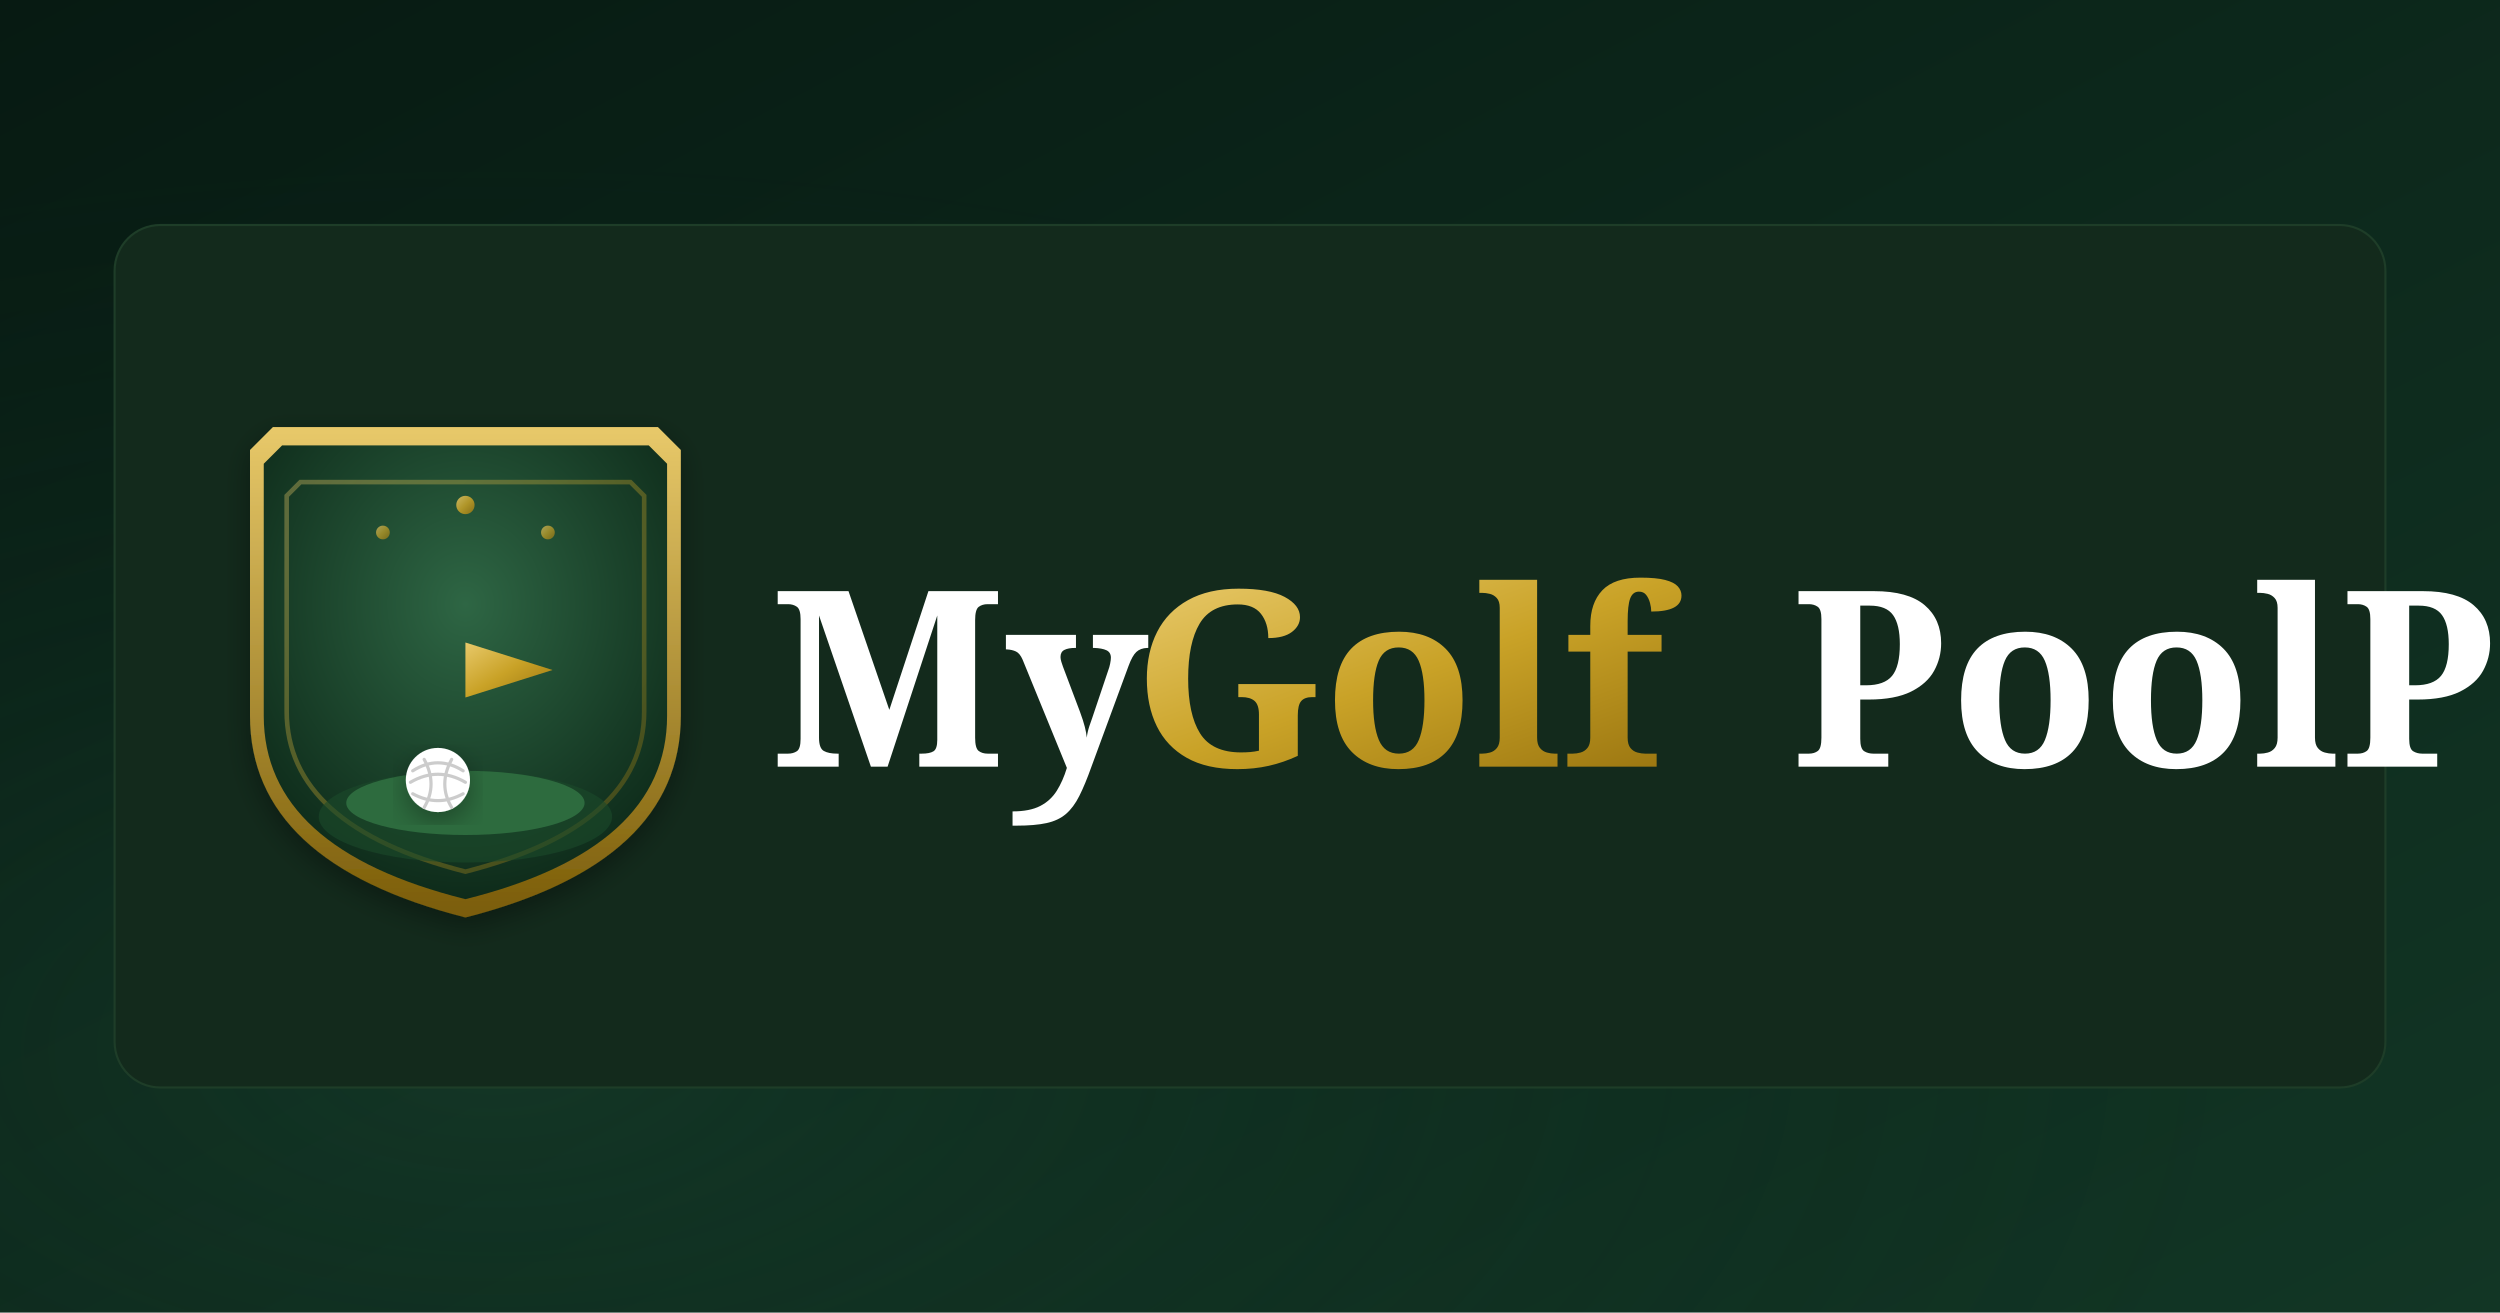
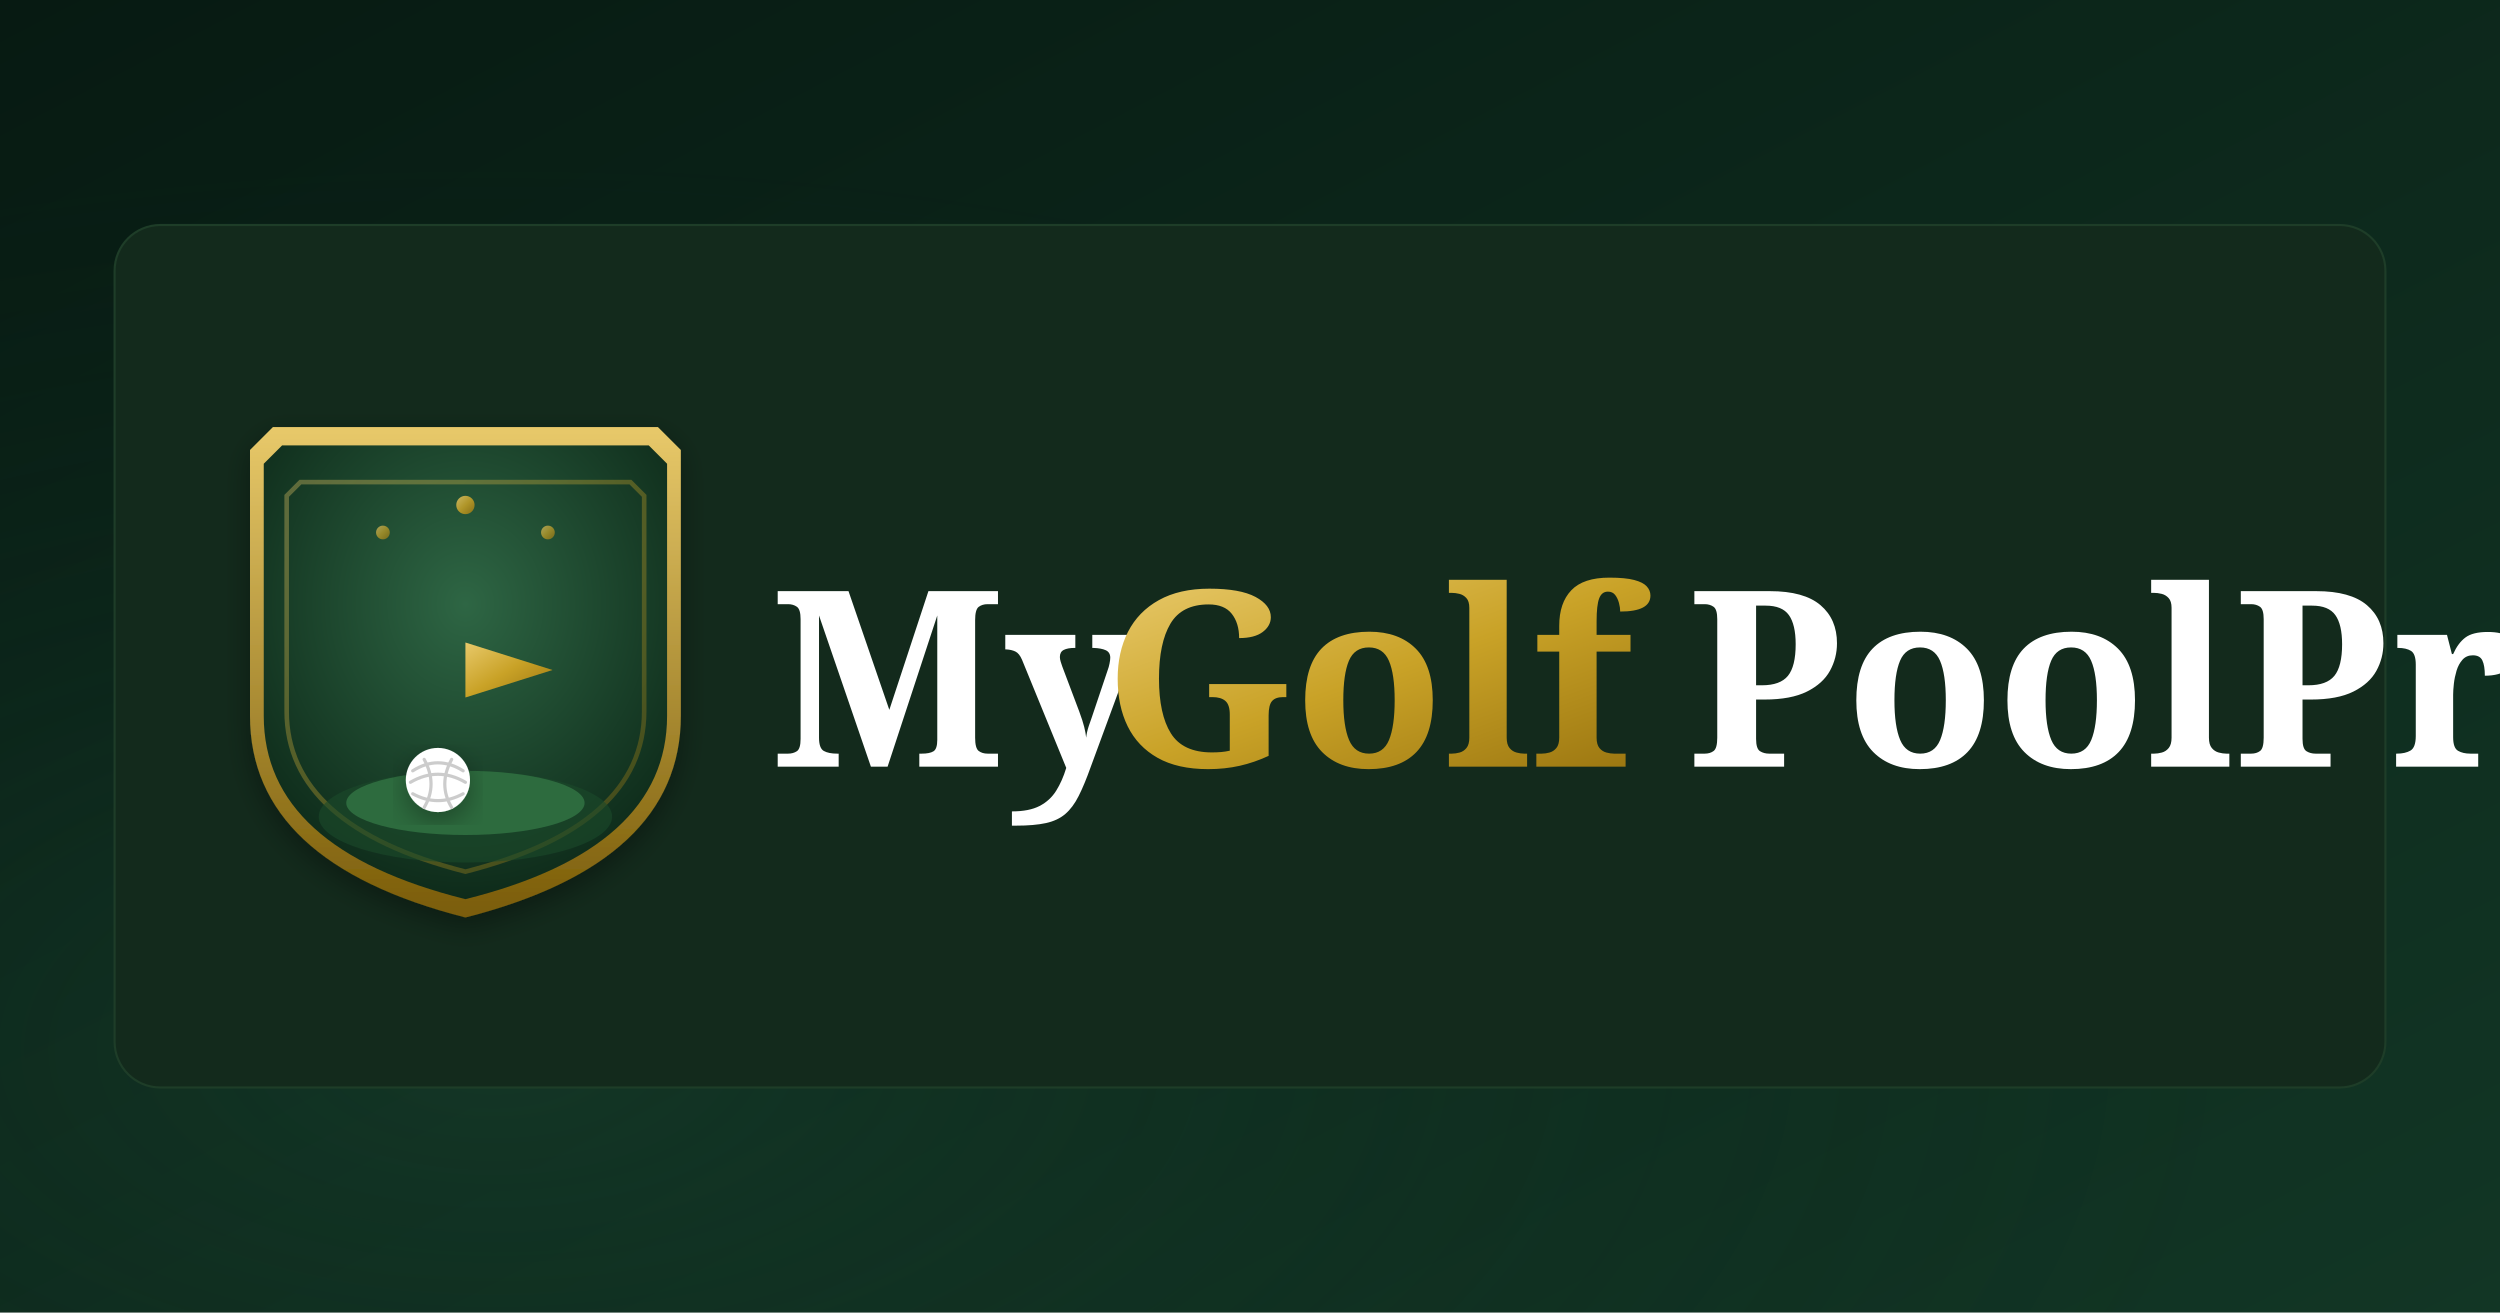
<svg xmlns="http://www.w3.org/2000/svg" width="1200" height="630" viewBox="0 0 1200 630" role="img" aria-label="MyGolfPoolPro Invite">
  <defs>
    <radialGradient id="bga" cx="20%" cy="80%" r="70%">
      <stop offset="0%" stop-color="#1f4f38" stop-opacity="0.35" />
      <stop offset="100%" stop-color="#0a1f16" stop-opacity="0" />
    </radialGradient>
    <linearGradient id="bg" x1="0" y1="0" x2="1" y2="1">
      <stop offset="0%" stop-color="#071a12" />
      <stop offset="100%" stop-color="#123625" />
    </linearGradient>
    <radialGradient id="sg" cx="50%" cy="35%" r="65%">
      <stop offset="0%" stop-color="#2e6644" />
      <stop offset="100%" stop-color="#0e2b1a" />
    </radialGradient>
    <linearGradient id="gg" x1="0%" y1="0%" x2="100%" y2="100%">
      <stop offset="0%" stop-color="#e8c96a" />
      <stop offset="50%" stop-color="#c9a227" />
      <stop offset="100%" stop-color="#9a7510" />
    </linearGradient>
    <linearGradient id="bg2" x1="0%" y1="0%" x2="0%" y2="100%">
      <stop offset="0%" stop-color="#e8c96a" />
      <stop offset="100%" stop-color="#7a5c08" />
    </linearGradient>
    <filter id="ds" x="-20%" y="-20%" width="140%" height="140%">
      <feDropShadow dx="0" dy="2" stdDeviation="3" flood-color="#000" flood-opacity="0.35" />
    </filter>
  </defs>
  <rect width="1200" height="630" fill="url(#bg)" />
  <rect width="1200" height="630" fill="url(#bga)" />
  <rect x="55" y="108" width="1090" height="414" rx="22" fill="#132a1c" stroke="#1e3d28" />
  <g transform="translate(120,194)">
    <g transform="translate(0,0) scale(2.2)">
      <path d="M5,5 L89,5 L94,10 L94,68 Q94,100 47,112 Q0,100 0,68 L0,10 Z" fill="url(#bg2)" filter="url(#ds)" />
      <path d="M7,9 L87,9 L91,13 L91,68 Q91,97 47,108 Q3,97 3,68 L3,13 Z" fill="url(#sg)" />
      <path d="M11,17 L83,17 L86,20 L86,67 Q86,92 47,102 Q8,92 8,67 L8,20 Z" fill="none" stroke="url(#gg)" stroke-width="1" opacity="0.35" />
      <circle cx="29" cy="28" r="1.5" fill="url(#gg)" opacity="0.7" />
      <circle cx="47" cy="22" r="2" fill="url(#gg)" opacity="0.85" />
      <circle cx="65" cy="28" r="1.5" fill="url(#gg)" opacity="0.7" />
      <line x1="12" y1="36" x2="82" y2="36" stroke="url(#gg)" stroke-width="0.8" opacity="0.5" />
      <ellipse cx="47" cy="90" rx="32" ry="10" fill="#1a4a2a" opacity="0.6" />
      <ellipse cx="47" cy="87" rx="26" ry="7" fill="#2d6b3e" />
      <line x1="47" y1="52" x2="47" y2="87" stroke="url(#gg)" stroke-width="1.8" stroke-linecap="round" />
      <polygon points="47,52 66,58 47,64" fill="url(#gg)" />
      <circle cx="41" cy="82" r="7" fill="white" filter="url(#ds)" />
      <path d="M35.5,80 Q41,76.5 46.5,80" stroke="#ccc" stroke-width="0.7" fill="none" stroke-linecap="round" />
      <path d="M35,82.5 Q41,79 47,82.5" stroke="#ccc" stroke-width="0.7" fill="none" stroke-linecap="round" />
      <path d="M35.5,85 Q41,88 46.5,85" stroke="#ccc" stroke-width="0.7" fill="none" stroke-linecap="round" />
      <path d="M38,77.5 Q41,83 38,88" stroke="#ccc" stroke-width="0.7" fill="none" stroke-linecap="round" />
      <path d="M44,77.5 Q41,83 44,88" stroke="#ccc" stroke-width="0.7" fill="none" stroke-linecap="round" />
    </g>
-     <text x="250" y="174" font-family="Playfair Display, Georgia, serif" font-size="118" font-weight="700" letter-spacing="0.5" fill="#ffffff">My</text>
-     <text x="424" y="174" font-family="Playfair Display, Georgia, serif" font-size="118" font-weight="700" letter-spacing="0.5" fill="url(#gg)">Golf</text>
-     <text x="740" y="174" font-family="Playfair Display, Georgia, serif" font-size="118" font-weight="700" letter-spacing="0.5" fill="#ffffff">PoolPro</text>
+     <text x="250" y="174" font-family="Playfair Display, Georgia, serif" font-size="118" font-weight="700" letter-spacing="0.2" fill="#ffffff">My</text>
+     <text x="410" y="174" font-family="Playfair Display, Georgia, serif" font-size="118" font-weight="700" letter-spacing="0.2" fill="url(#gg)">Golf</text>
+     <text x="690" y="174" font-family="Playfair Display, Georgia, serif" font-size="118" font-weight="700" letter-spacing="0.2" fill="#ffffff">PoolPro</text>
  </g>
</svg>
